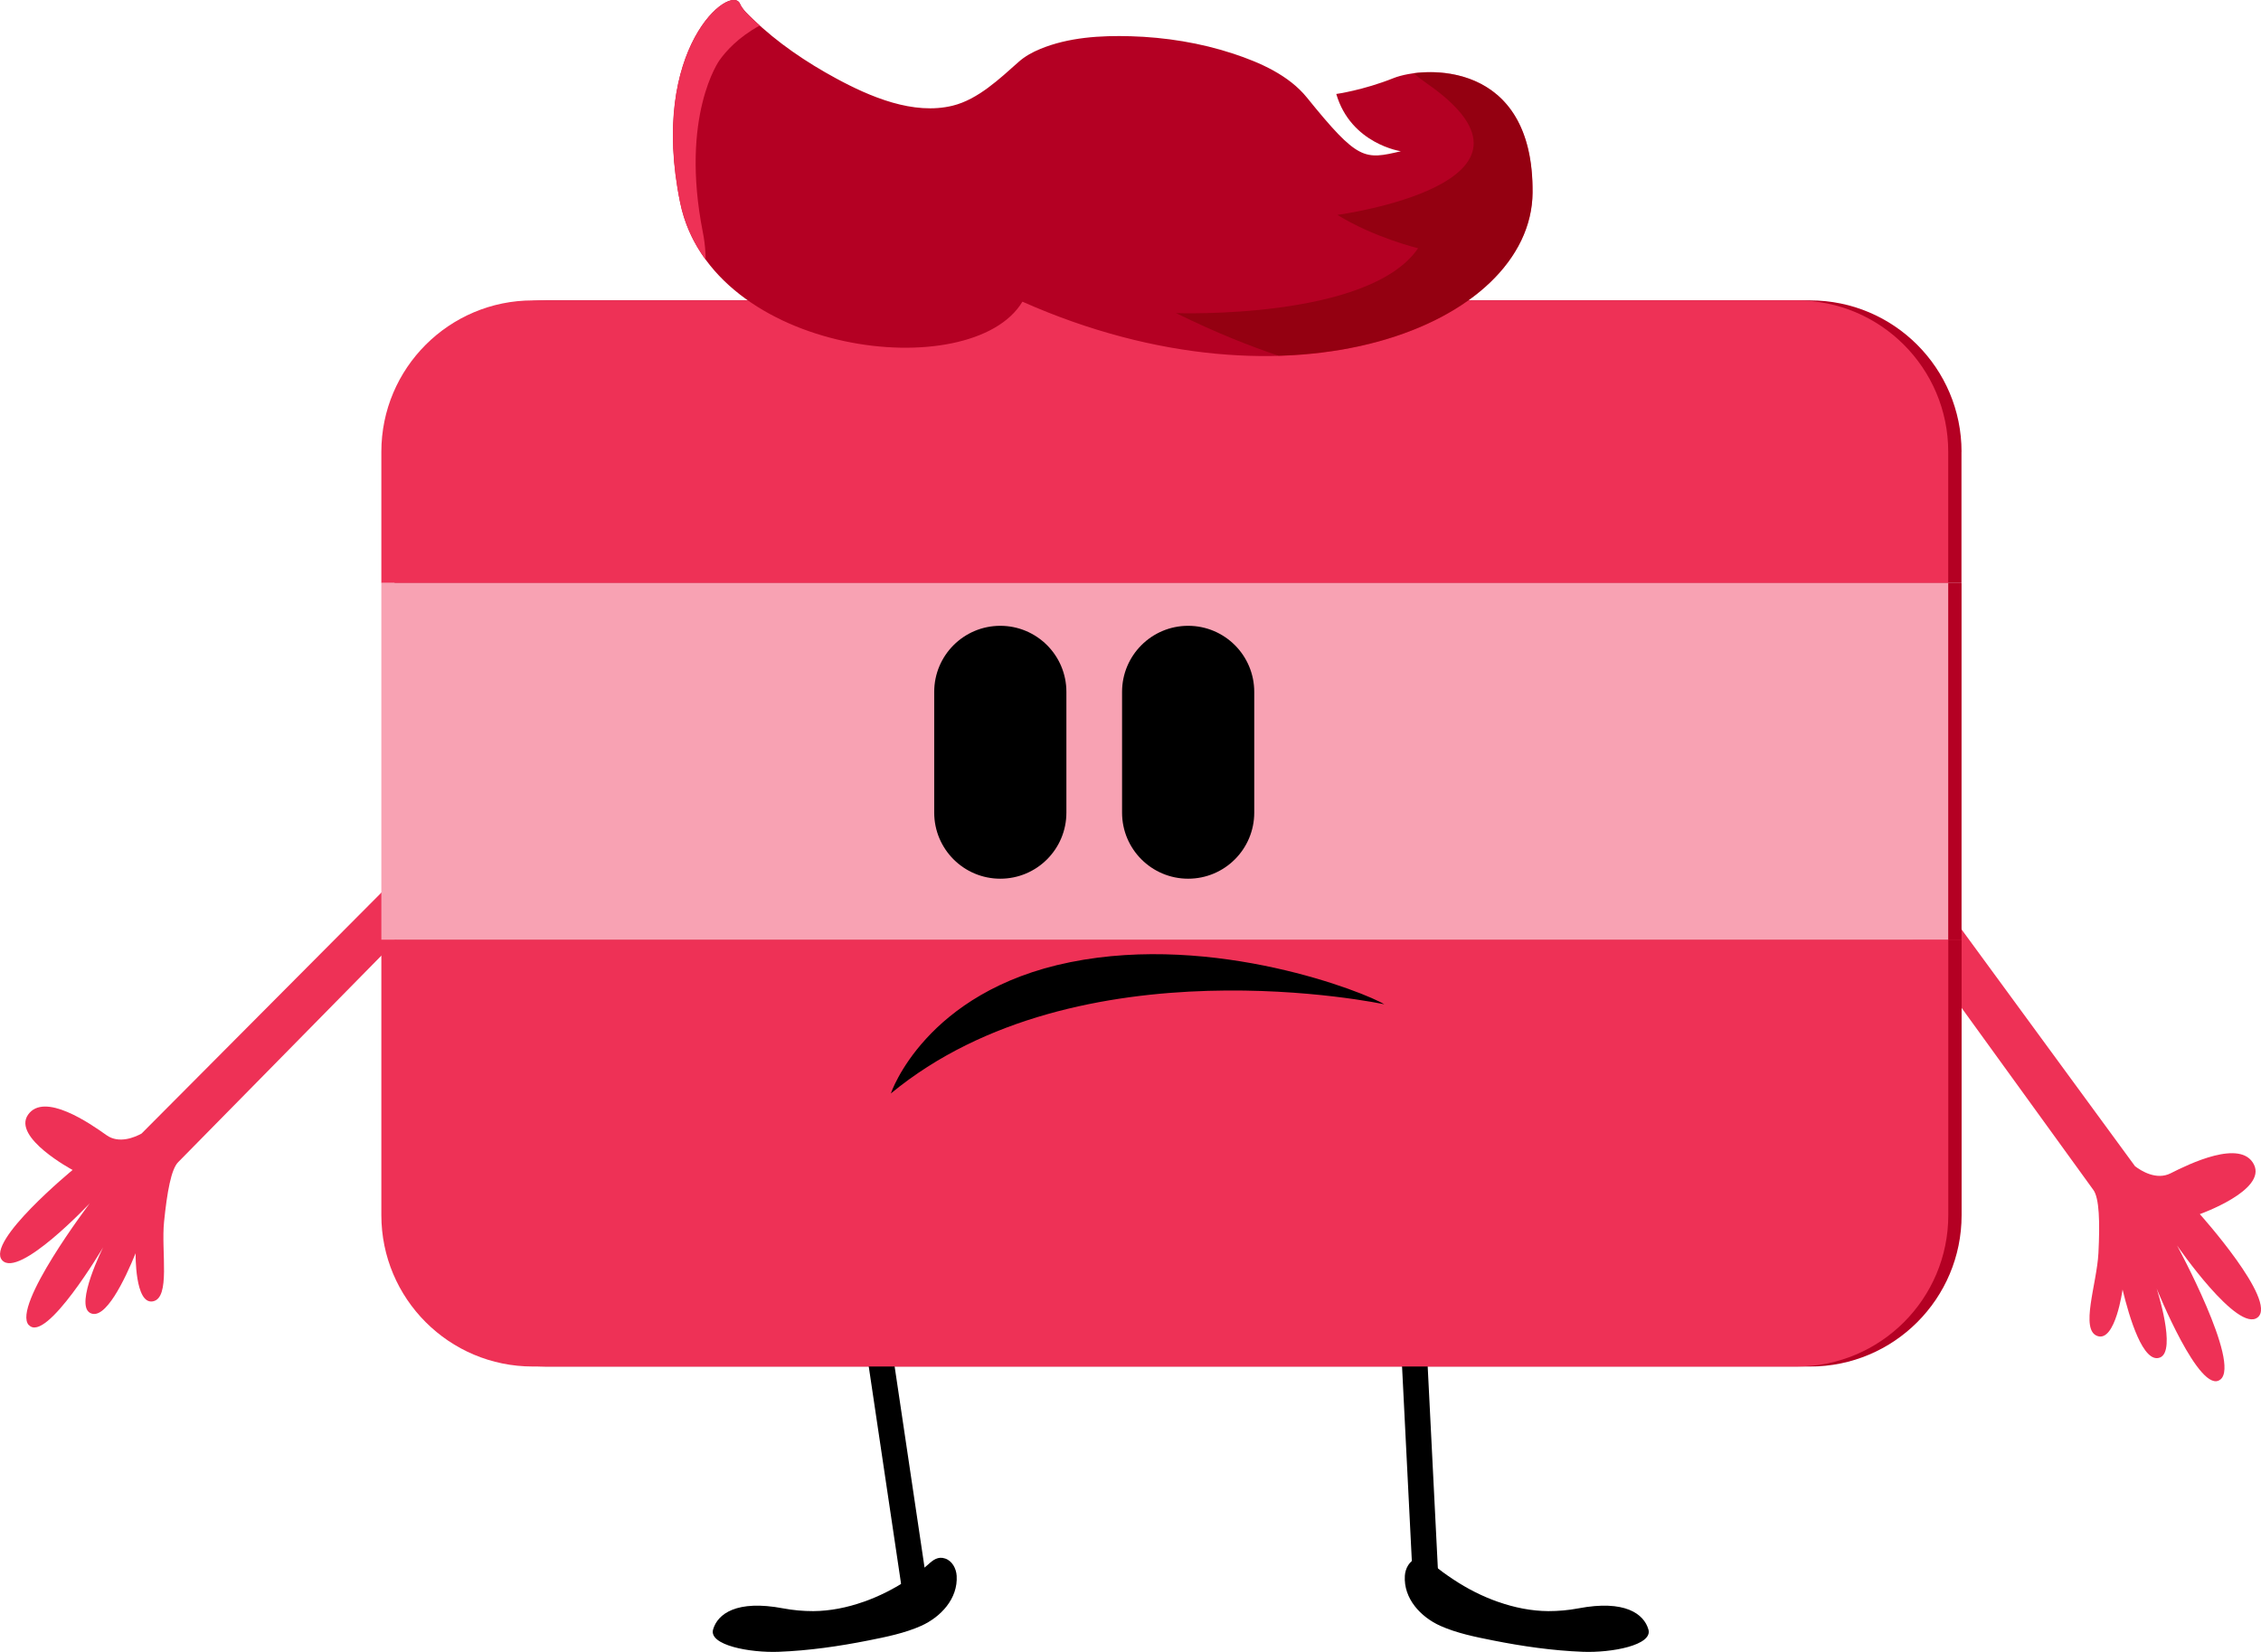
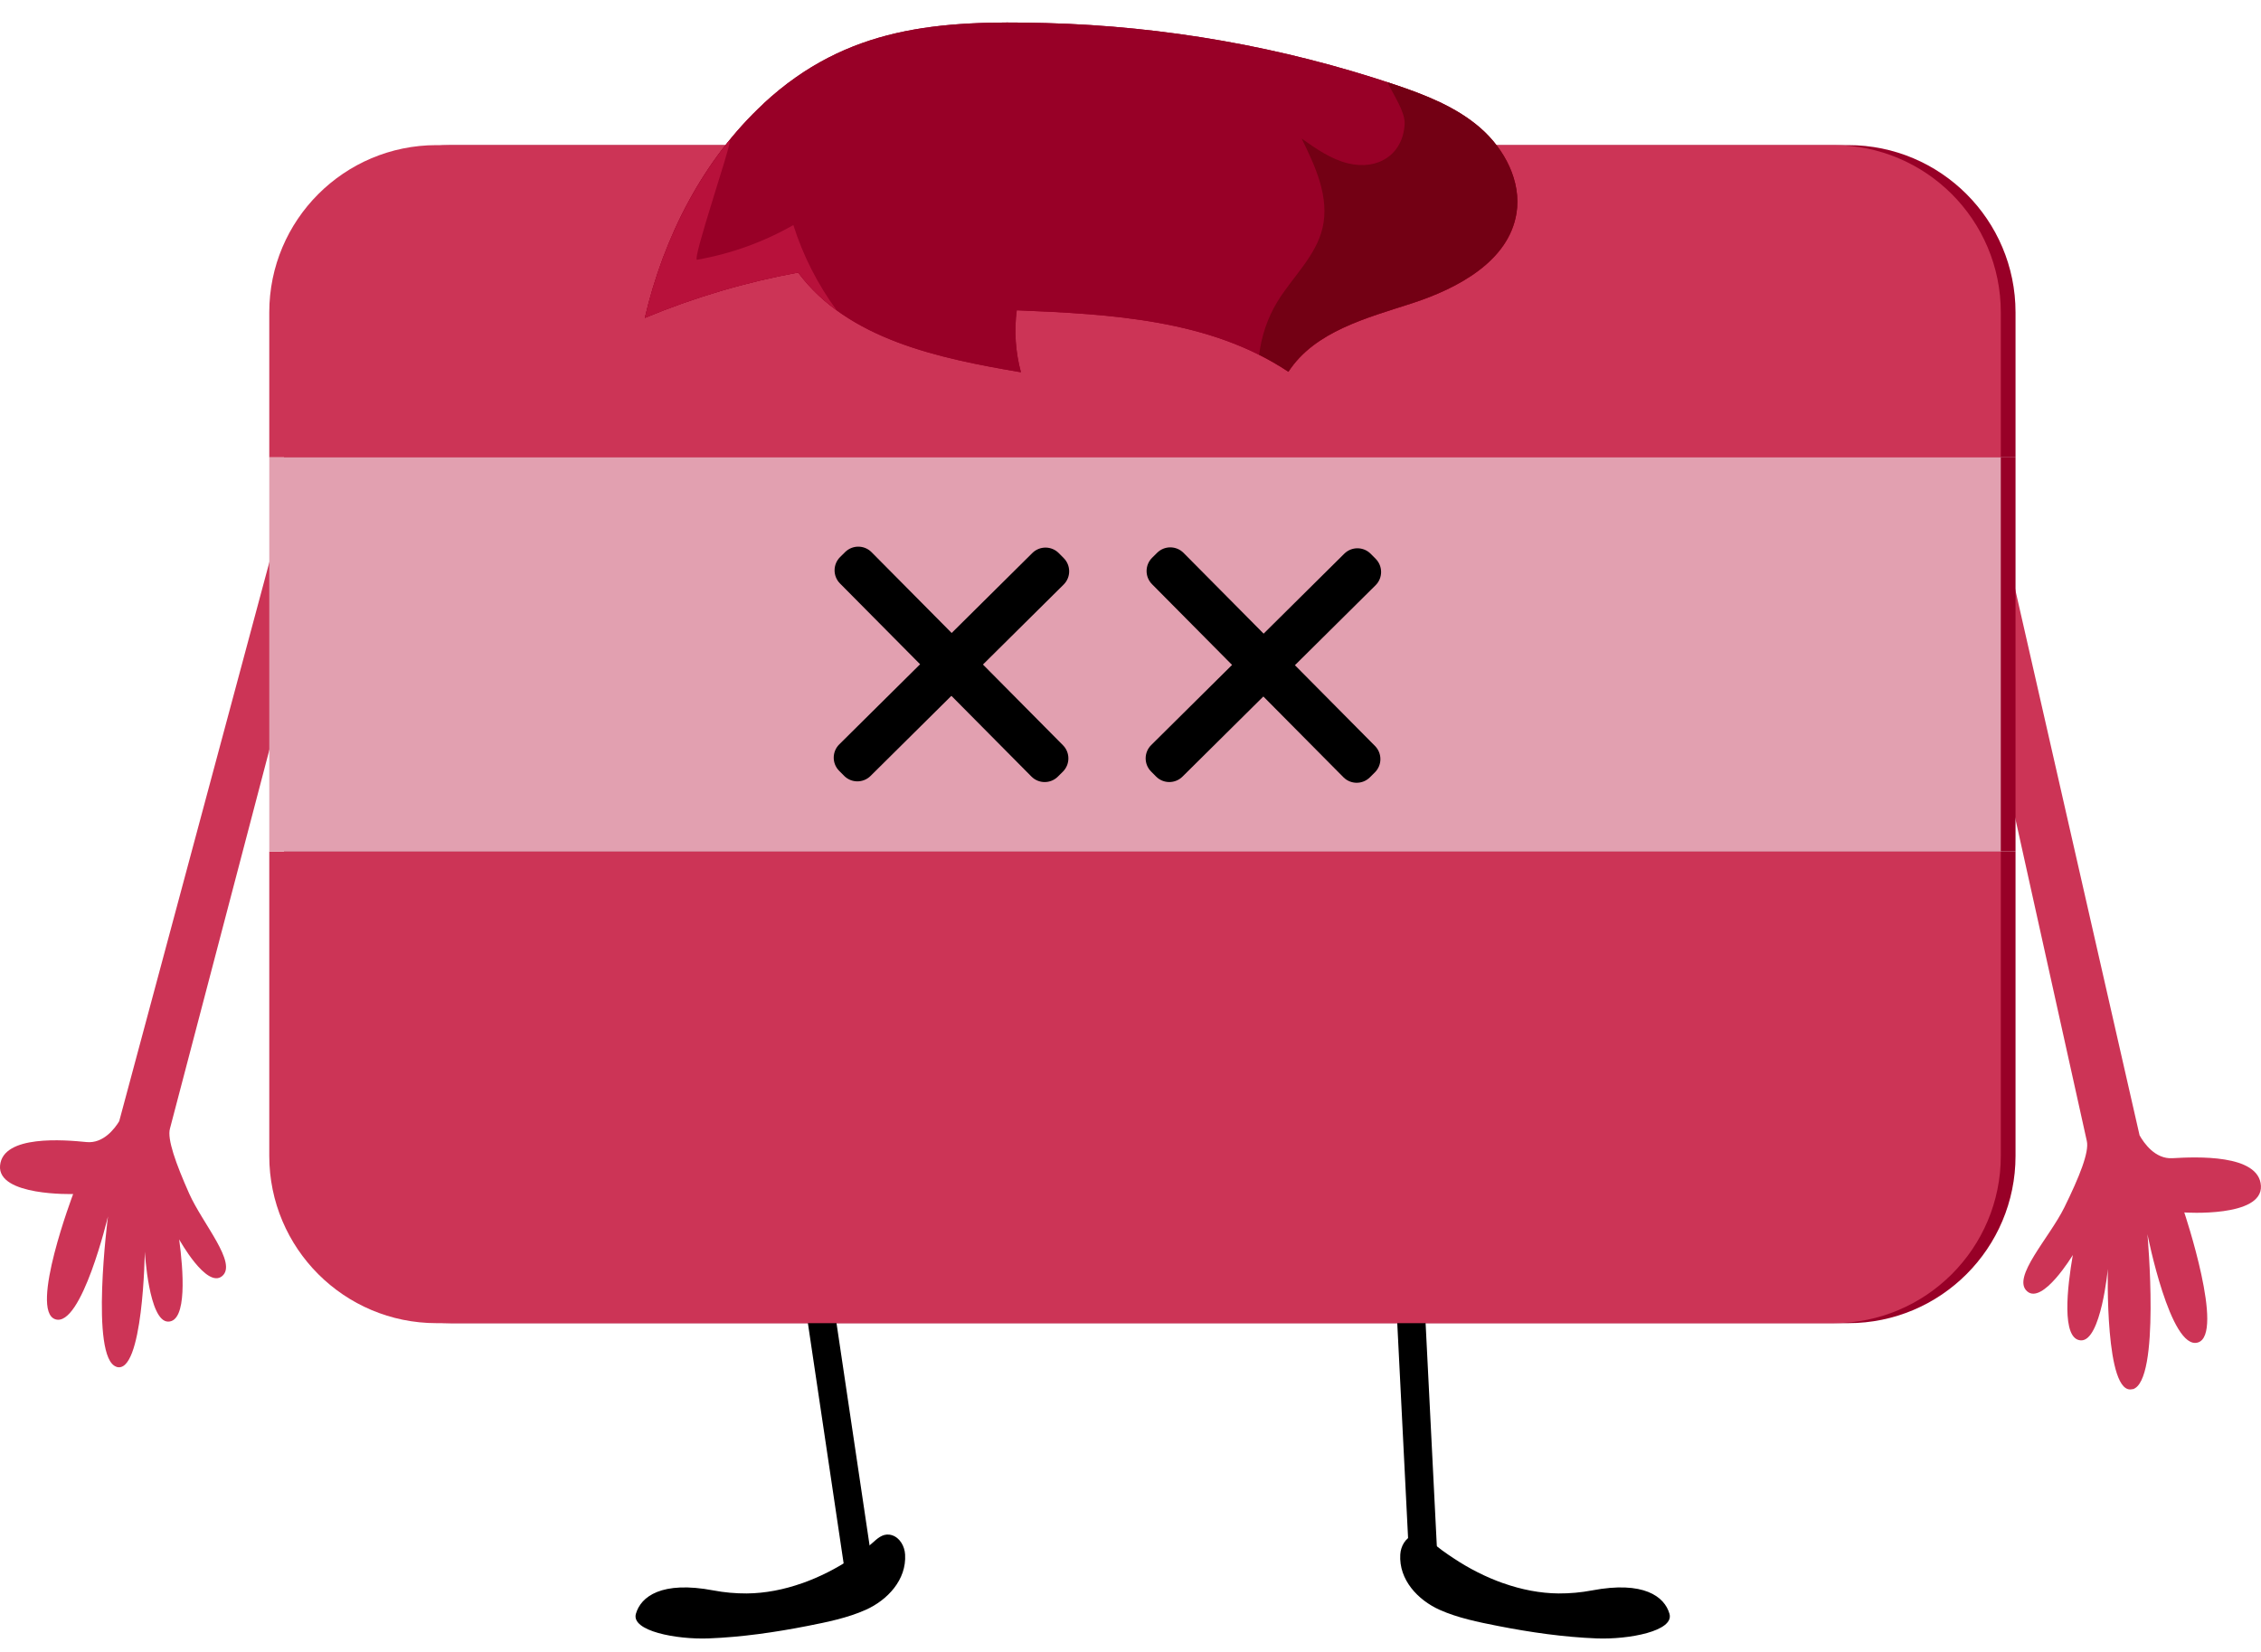
- <svg xmlns="http://www.w3.org/2000/svg" id="Capa_1" data-name="Capa 1" viewBox="0 0 336.29 245.75">
+ <svg xmlns="http://www.w3.org/2000/svg" viewBox="0 0 336.29 245.75">
  <defs>
    <style>
-       .cls-1, .cls-2 {
-         fill: #b40023;
-       }
- 
-       .cls-3 {
-         fill: #f8a2b3;
+       .cls-1 {
+         fill: #e2a0b0;
      }

      .cls-2 {
        mix-blend-mode: multiply;
        opacity: .6;
      }

-       .cls-2, .cls-4 {
+       .cls-2, .cls-3 {
+         fill: #980027;
+       }
+ 
+       .cls-4 {
        isolation: isolate;
      }

      .cls-5 {
-         fill: #ee3156;
+         fill: #cc3456;
+       }
+ 
+       .cls-6 {
+         fill: #b8113b;
      }
    </style>
  </defs>
-   <g id="g13" class="cls-4">
-     <g id="Capa_2" data-name="Capa 2">
-       <g id="Layer_3" data-name="Layer 3">
-         <g id="g12">
-           <path id="path1" class="cls-5" d="M330.26,205.22c3.04-2.47-6.46-19.94-6.46-19.94,0,0,9.05,13.14,12.01,10.69,2.96-2.45-8.62-15.35-8.62-15.35,0,0,9.97-3.53,8.05-7.38-1.93-3.85-9.66-.08-12.4,1.31-2.1,1.06-4.36-.35-5.29-1.06-7.64-10.44-50.8-69.37-50.8-69.37l-4.39,5.19s48.97,67.68,48.98,67.69c.91,1.21,1,4.83.77,9.41s-2.79,11.46-.13,12.35c2.66.9,3.72-6.92,3.72-6.92,1.01,4.18,3.07,11.1,5.57,10.11,2.51-.99-.5-10.26-.5-10.26,0,0,6.44,16,9.48,13.53h0Z" />
-           <path id="path2" class="cls-5" d="M4.28,197.13c-2.55-2.81,9.08-18.13,9.08-18.13,0,0-10.56,11.25-13.04,8.48-2.48-2.77,10.48-13.43,10.48-13.43,0,0-9.03-4.82-6.62-8.23,2.41-3.41,9.25,1.33,11.67,3.06,1.86,1.32,4.22.3,5.21-.25,8.83-8.87,58.68-58.97,58.68-58.97l3.45,5.6-56.68,57.62c-1.05,1.03-1.66,4.47-2.11,8.89s1,11.36-1.68,11.83-2.55-7.16-2.55-7.16c-1.57,3.85-4.55,10.17-6.8,8.86s1.97-9.74,1.97-9.74c0,0-8.49,14.37-11.04,11.56h-.02Z" />
-           <g id="g4">
-             <path id="path3" class="cls-1" d="M291.75,67.21c0-12.43-10.08-22.52-22.52-22.52H81.21c-12.43,0-22.52,10.08-22.52,22.52v19.52h233.05v-19.52h.01Z" />
-             <path id="path4" class="cls-1" d="M58.7,180.77c0,12.43,10.08,22.52,22.52,22.52h188.02c12.44,0,22.52-10.08,22.52-22.52v-40.98H58.7v40.98Z" />
-             <rect id="rect4" class="cls-1" x="58.7" y="86.73" width="233.05" height="53.06" />
+   <g class="cls-4">
+     <g id="Capa_1" data-name="Capa 1">
+       <g>
+         <g>
+           <path class="cls-5" d="M317.21,206.67c4.17-1.17,2.19-23.06,2.19-23.06,0,0,3.41,17.3,7.49,16.11,4.08-1.19-2.01-19.35-2.01-19.35,0,0,11.66.8,11.4-3.96-.27-4.76-9.76-4.31-13.15-4.11-2.6.16-4.26-2.27-4.9-3.4-3.17-13.94-21.1-92.65-21.1-92.65l-6.73,3.34s19.98,90.13,19.98,90.14c.39,1.63-1.1,5.34-3.34,9.89-2.24,4.55-7.86,10.4-5.55,12.47,2.31,2.08,6.81-5.39,6.81-5.39-.81,4.68-1.76,12.6,1.22,12.7,2.98.1,3.99-10.63,3.99-10.63,0,0-.48,19.06,3.68,17.88Z" />
+           <path class="cls-5" d="M17.32,203.33c-3.99-1.29-1.26-22.37-1.26-22.37,0,0-3.94,16.6-7.84,15.3-3.9-1.3,2.66-18.63,2.66-18.63,0,0-11.31.34-10.87-4.25.43-4.59,9.6-3.81,12.86-3.48,2.51.25,4.21-2.03,4.86-3.1,3.59-13.36,23.84-88.78,23.84-88.78l6.38,3.48s-22.67,86.39-22.67,86.39c-.44,1.56.87,5.2,2.86,9.68,2,4.48,7.21,10.34,4.9,12.27-2.31,1.92-6.39-5.46-6.39-5.46.61,4.55,1.23,12.25-1.65,12.23-2.88-.02-3.46-10.42-3.46-10.42,0,0-.24,18.44-4.23,17.15Z" />
+           <g>
+             <path class="cls-3" d="M299.78,46.47c0-13.74-11.14-24.88-24.88-24.88H67.12c-13.74,0-24.88,11.14-24.88,24.88v21.57h257.54v-21.57Z" />
+             <path class="cls-3" d="M42.24,171.96c0,13.74,11.14,24.88,24.88,24.88h207.78c13.74,0,24.88-11.14,24.88-24.88v-45.28H42.24v45.28Z" />
+             <rect class="cls-3" x="42.24" y="68.04" width="257.54" height="58.63" />
          </g>
-           <g id="g5">
-             <rect id="rect5" x="131.38" y="197.7" width="3.81" height="40.07" transform="translate(-30.58 21.98) rotate(-8.46)" />
-             <path id="path5" d="M128.42,238.3c-2.43.86-4.96,1.36-7.45,1.38-1.5,0-3-.13-4.48-.41-6.95-1.32-9.77.83-10.43,3.15-.66,2.32,5.46,3.48,9.77,3.31,4.47-.17,8.97-.82,13.35-1.69,2.62-.52,5.39-1.08,7.83-2.17,2.91-1.31,5.49-4.04,5.28-7.45-.07-1.1-.68-2.23-1.73-2.57-1.04-.35-1.78.22-2.5.88-.9.82-1.94,1.54-2.96,2.22-2.08,1.39-4.33,2.53-6.69,3.36h0Z" />
+           <g>
+             <rect x="122.57" y="190.67" width="4.21" height="44.28" transform="translate(-29.96 20.66) rotate(-8.46)" />
+             <path d="M119.29,235.53c-2.69.95-5.48,1.5-8.23,1.52-1.66.01-3.32-.14-4.95-.45-7.69-1.46-10.8.91-11.53,3.48-.73,2.56,6.04,3.84,10.8,3.66,4.94-.19,9.91-.91,14.75-1.86,2.89-.57,5.95-1.19,8.65-2.4,3.22-1.45,6.07-4.46,5.84-8.23-.07-1.21-.76-2.46-1.91-2.85-1.15-.38-1.97.25-2.76.97-.99.91-2.14,1.71-3.27,2.45-2.3,1.53-4.79,2.8-7.4,3.72Z" />
          </g>
-           <g id="g6">
-             <rect id="rect6" x="209.24" y="197.29" width="3.81" height="40.07" transform="translate(-10.65 10.88) rotate(-2.88)" />
-             <path id="path6" d="M222.82,238.3c2.43.86,4.96,1.36,7.45,1.38,1.5,0,3-.13,4.48-.41,6.95-1.32,9.77.83,10.43,3.15s-5.46,3.48-9.77,3.31c-4.47-.17-8.97-.82-13.35-1.69-2.62-.52-5.39-1.08-7.83-2.17-2.91-1.31-5.49-4.04-5.28-7.45.07-1.1.68-2.23,1.73-2.57,1.04-.35,1.78.22,2.5.88.9.82,1.94,1.54,2.96,2.22,2.08,1.39,4.33,2.53,6.69,3.36h0Z" />
+           <g>
+             <rect x="208.59" y="190.23" width="4.21" height="44.28" transform="translate(431.81 413.88) rotate(177.12)" />
+             <path d="M223.6,235.53c2.69.95,5.48,1.5,8.23,1.52,1.66.01,3.32-.14,4.95-.45,7.69-1.46,10.8.91,11.53,3.48.73,2.56-6.04,3.84-10.8,3.66-4.94-.19-9.91-.91-14.75-1.86-2.89-.57-5.95-1.19-8.65-2.4-3.22-1.45-6.07-4.46-5.84-8.23.07-1.21.76-2.46,1.91-2.85,1.15-.38,1.97.25,2.76.97.99.91,2.14,1.71,3.27,2.45,2.3,1.53,4.79,2.8,7.4,3.72Z" />
          </g>
-           <g id="g8">
-             <path id="path7" class="cls-5" d="M289.77,67.21c0-12.43-10.08-22.52-22.52-22.52H79.24c-12.43,0-22.52,10.08-22.52,22.52v19.52h233.05s0-19.52,0-19.52Z" />
-             <path id="path8" class="cls-5" d="M56.72,180.77c0,12.43,10.08,22.52,22.52,22.52h188.02c12.44,0,22.52-10.08,22.52-22.52v-40.98H56.72v40.98Z" />
-             <rect id="rect8" class="cls-3" x="56.72" y="86.73" width="233.05" height="53.06" />
+           <g>
+             <path class="cls-5" d="M297.59,46.47c0-13.74-11.14-24.88-24.88-24.88H64.93c-13.74,0-24.88,11.14-24.88,24.88v21.57h257.54v-21.57Z" />
+             <path class="cls-5" d="M40.05,171.96c0,13.74,11.14,24.88,24.88,24.88h207.78c13.74,0,24.88-11.14,24.88-24.88v-45.28H40.05v45.28Z" />
+             <rect class="cls-1" x="40.05" y="68.04" width="257.54" height="58.63" />
          </g>
-           <path id="rect9" d="M148.78,93.1h0c5.43,0,9.83,4.4,9.83,9.83v17.96c0,5.43-4.4,9.83-9.83,9.83h0c-5.43,0-9.83-4.4-9.83-9.83v-17.96c0-5.43,4.4-9.83,9.83-9.83Z" />
-           <path id="rect10" d="M176.72,93.1h0c5.43,0,9.83,4.4,9.83,9.83v17.96c0,5.43-4.4,9.83-9.83,9.83h0c-5.43,0-9.83-4.4-9.83-9.83v-17.96c0-5.43,4.4-9.83,9.83-9.83Z" />
-           <path id="path10" class="cls-1" d="M207.27,11.62c-4.53,1.81-8.52,2.36-8.52,2.36,2.18,7.44,9.61,8.52,9.61,8.52-5.44,1.27-6.35,1.45-13.97-7.98-2.69-3.33-6.98-5.22-10.94-6.53-4.91-1.62-10.12-2.45-15.28-2.6-4.47-.13-9.26.16-13.44,1.89-1.17.48-2.3,1.1-3.25,1.95-2.78,2.47-6.03,5.57-9.78,6.49-5.85,1.44-12.29-1.32-17.33-4.05-4.42-2.39-8.74-5.31-12.37-8.81-.69-.66-1.55-1.42-1.94-2.31-1.33-3.05-13.6,6.53-8.89,29.57,4.66,22.78,43.38,27.29,50.9,14.76,40.06,17.78,75.7,3.48,75.88-16.21.18-19.77-16.14-18.86-20.68-17.05h0Z" />
-           <path id="path11" class="cls-5" d="M111.98,2.86c-.69-.66-1.55-1.42-1.94-2.31-1.33-3.05-13.6,6.53-8.89,29.57.65,3.2,1.98,6.03,3.8,8.51,0-.52-.02-1.12-.08-1.79-.12-1.22-.29-2.11-.33-2.27-3.43-17.38,2.46-25.59,2.46-25.59.97-1.36,2.76-3.4,6-5.18-.24-.2-.59-.53-1.02-.94Z" />
-           <path id="path12" class="cls-2" d="M210.26,10.89c.6.52,1.25,1.03,1.96,1.52,21.39,14.87-13.3,19.56-13.3,19.56,5.48,3.39,12,4.96,12,4.96-7.3,10.7-36,9.65-36,9.65,6.01,2.96,11.15,4.97,15.25,6.34,22.09-.63,37.65-11.27,37.77-24.26.15-16.59-11.31-18.62-17.68-17.77h0Z" />
+           <path class="cls-3" d="M113.61,15.38c-9.06,8.39-14.89,19.89-17.7,31.91,7.33-3.05,14.99-5.32,22.8-6.75,7.42,9.96,20.89,12.76,33.14,14.84-.81-2.99-1.03-6.15-.62-9.22,13.98.57,28.76,1.38,40.4,9.15,3.92-6.02,11.62-7.99,18.45-10.21,6.83-2.23,14.33-6.27,15.47-13.36.76-4.74-1.75-9.54-5.37-12.7-3.62-3.15-8.21-4.93-12.76-6.46-16.69-5.61-34.19-8.68-51.79-9.15-15.94-.43-29.63.46-42.04,11.95Z" />
+           <path class="cls-3" d="M113.61,15.38c-9.06,8.39-14.89,19.89-17.7,31.91,7.33-3.05,14.99-5.32,22.8-6.75,7.42,9.96,20.89,12.76,33.14,14.84-.81-2.99-1.03-6.15-.62-9.22,13.98.57,28.76,1.38,40.4,9.15,3.92-6.02,11.62-7.99,18.45-10.21,6.83-2.23,14.33-6.27,15.47-13.36.76-4.74-1.75-9.54-5.37-12.7-3.62-3.15-8.21-4.93-12.76-6.46-16.69-5.61-34.19-8.68-51.79-9.15-15.94-.43-29.63.46-42.04,11.95Z" />
+           <path class="cls-6" d="M118.71,40.54c1.64,2.2,3.58,4.05,5.73,5.62-2.81-3.84-5.01-8.14-6.44-12.68-4.43,2.53-9.29,4.28-14.32,5.16-.8.14,5.01-16.85,4.84-17.54-.02-.07-.04-.13-.06-.2-6.16,7.6-10.32,16.83-12.55,26.4,7.33-3.05,14.99-5.32,22.8-6.75Z" />
+           <path class="cls-2" d="M225.56,31.74c.76-4.74-1.75-9.55-5.37-12.7-3.62-3.15-8.21-4.93-12.76-6.46-.35-.12-.71-.23-1.06-.35.97,2.05,2.63,4.4,2.55,6.2-.23,4.55-3.95,6.94-8.39,5.88-2.56-.62-4.78-2.17-6.93-3.7,2.06,4.17,4.17,8.76,3.11,13.29-.99,4.22-4.49,7.32-6.74,11.02-1.45,2.39-2.35,5.09-2.69,7.86,1.49.75,2.95,1.58,4.35,2.52,3.92-6.02,11.62-7.99,18.45-10.21,6.83-2.23,14.33-6.27,15.47-13.36Z" />
+         </g>
+         <g>
+           <rect x="138.22" y="75.85" width="6.61" height="46" rx="2.78" ry="2.78" transform="translate(112.08 -71.25) rotate(45.25)" />
+           <rect x="138.22" y="75.85" width="6.61" height="46" rx="2.78" ry="2.78" transform="translate(311.62 69.4) rotate(135.25)" />
+         </g>
+         <g>
+           <rect x="184.62" y="75.95" width="6.61" height="46" rx="2.78" ry="2.78" transform="translate(125.88 -104.17) rotate(45.25)" />
+           <rect x="184.62" y="75.95" width="6.61" height="46" rx="2.78" ry="2.78" transform="translate(391.05 36.91) rotate(135.25)" />
        </g>
      </g>
    </g>
  </g>
-   <path id="path11-9" d="M205.93,149.41s-45.52-9.77-73.43,13.26c0,0,5.06-15.17,26.68-19.53,21.63-4.36,43.95,4.53,46.74,6.28h.01Z" />
</svg>
